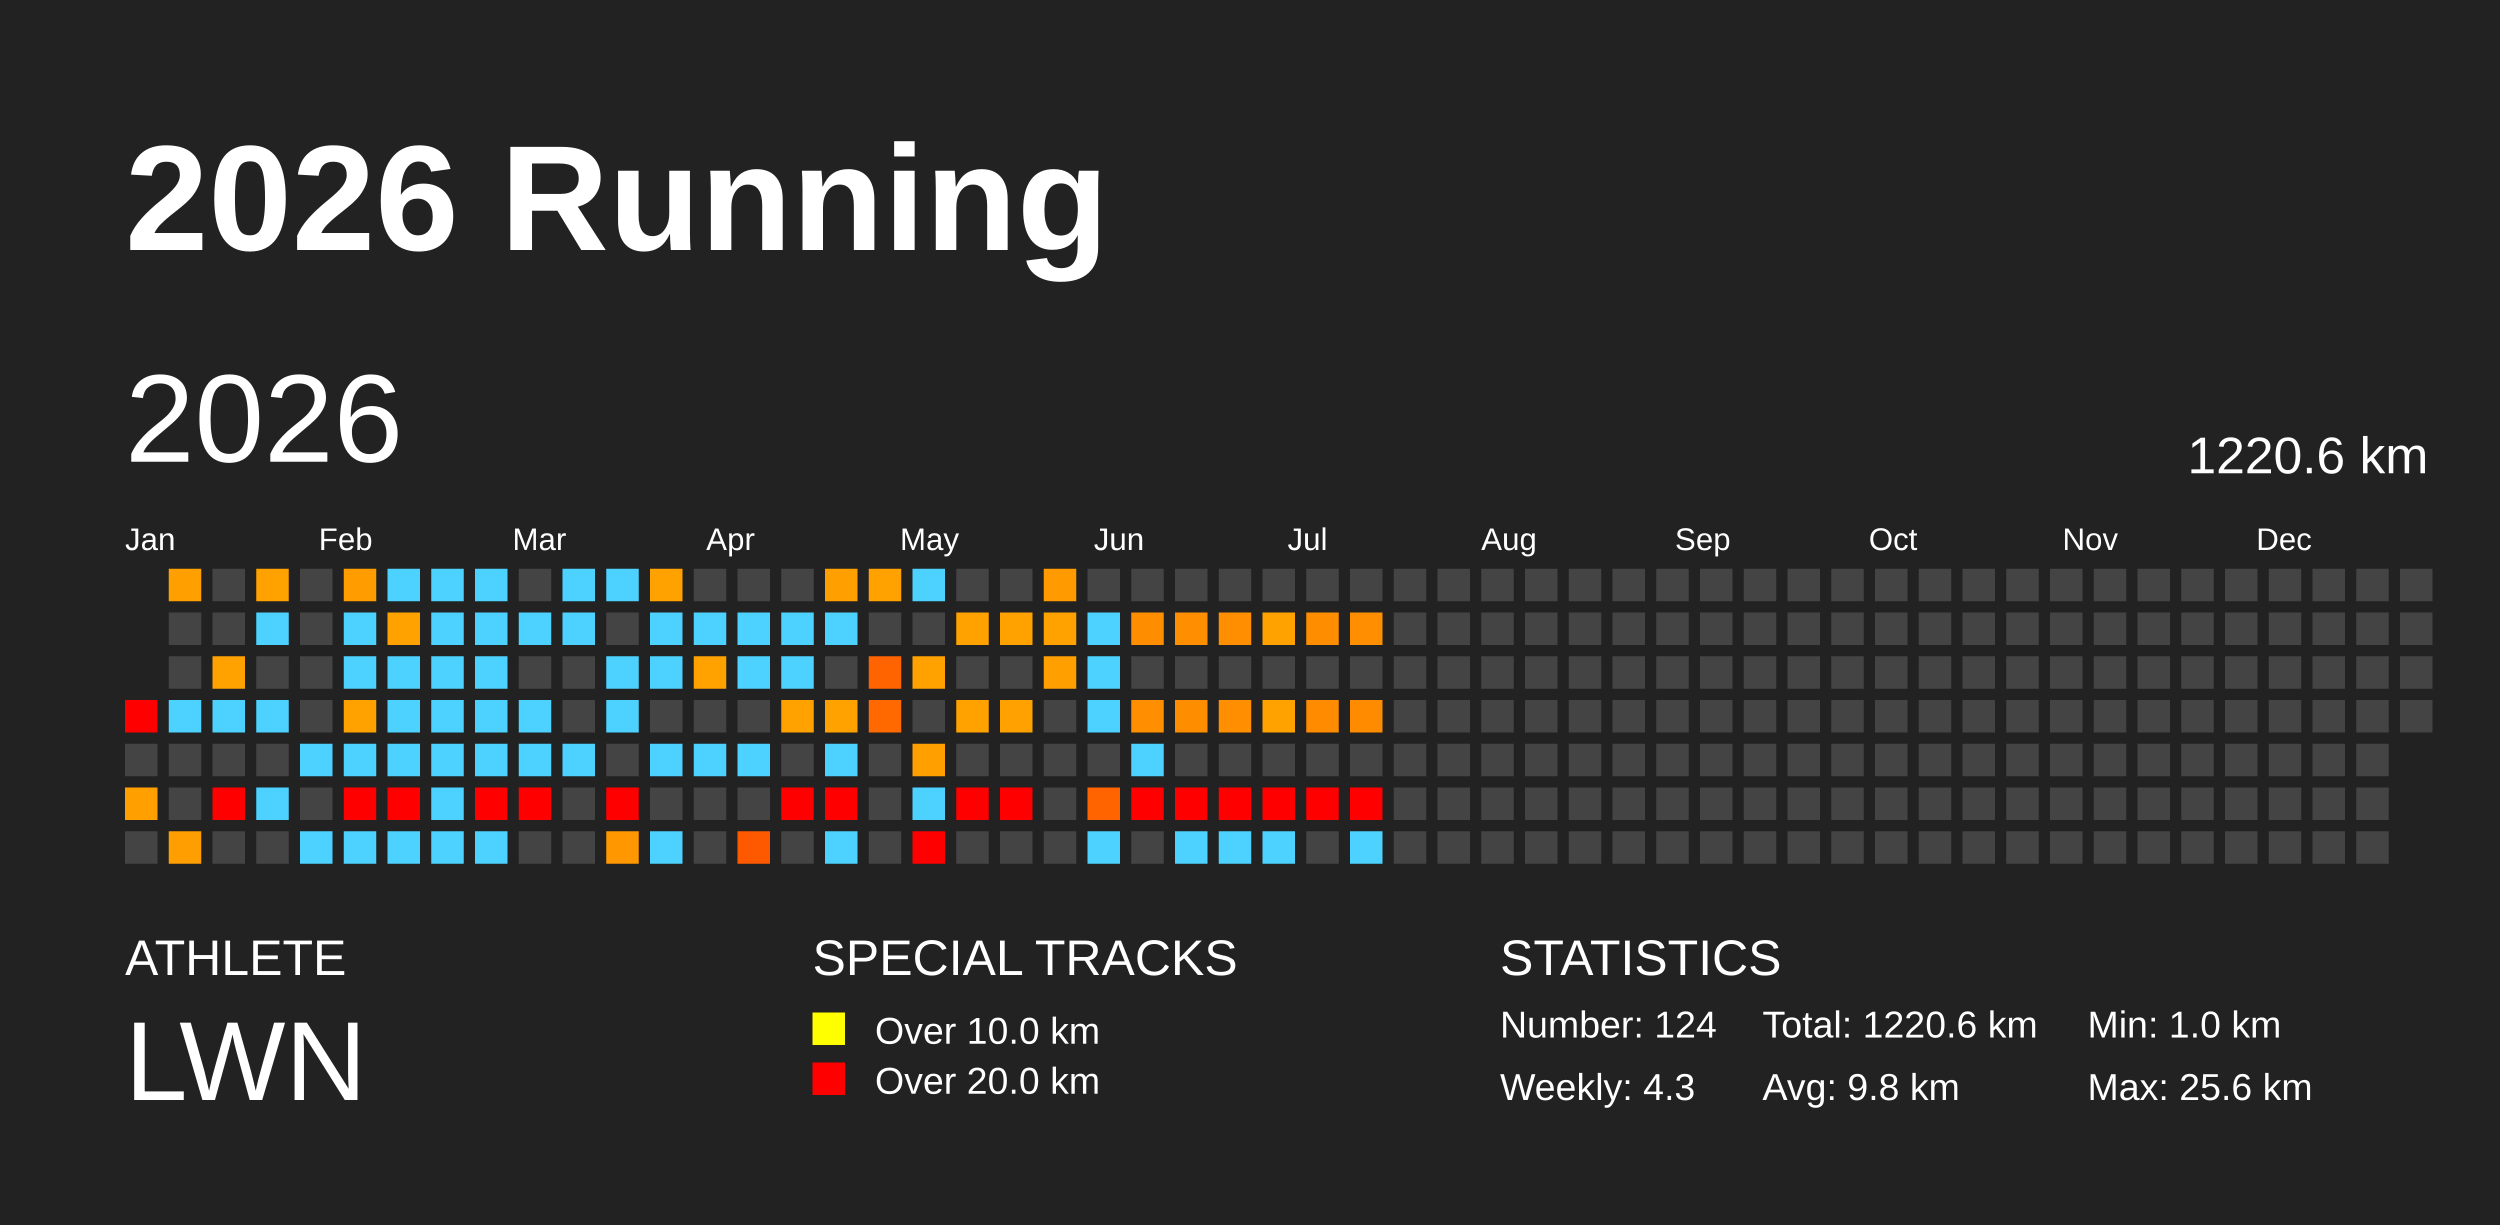
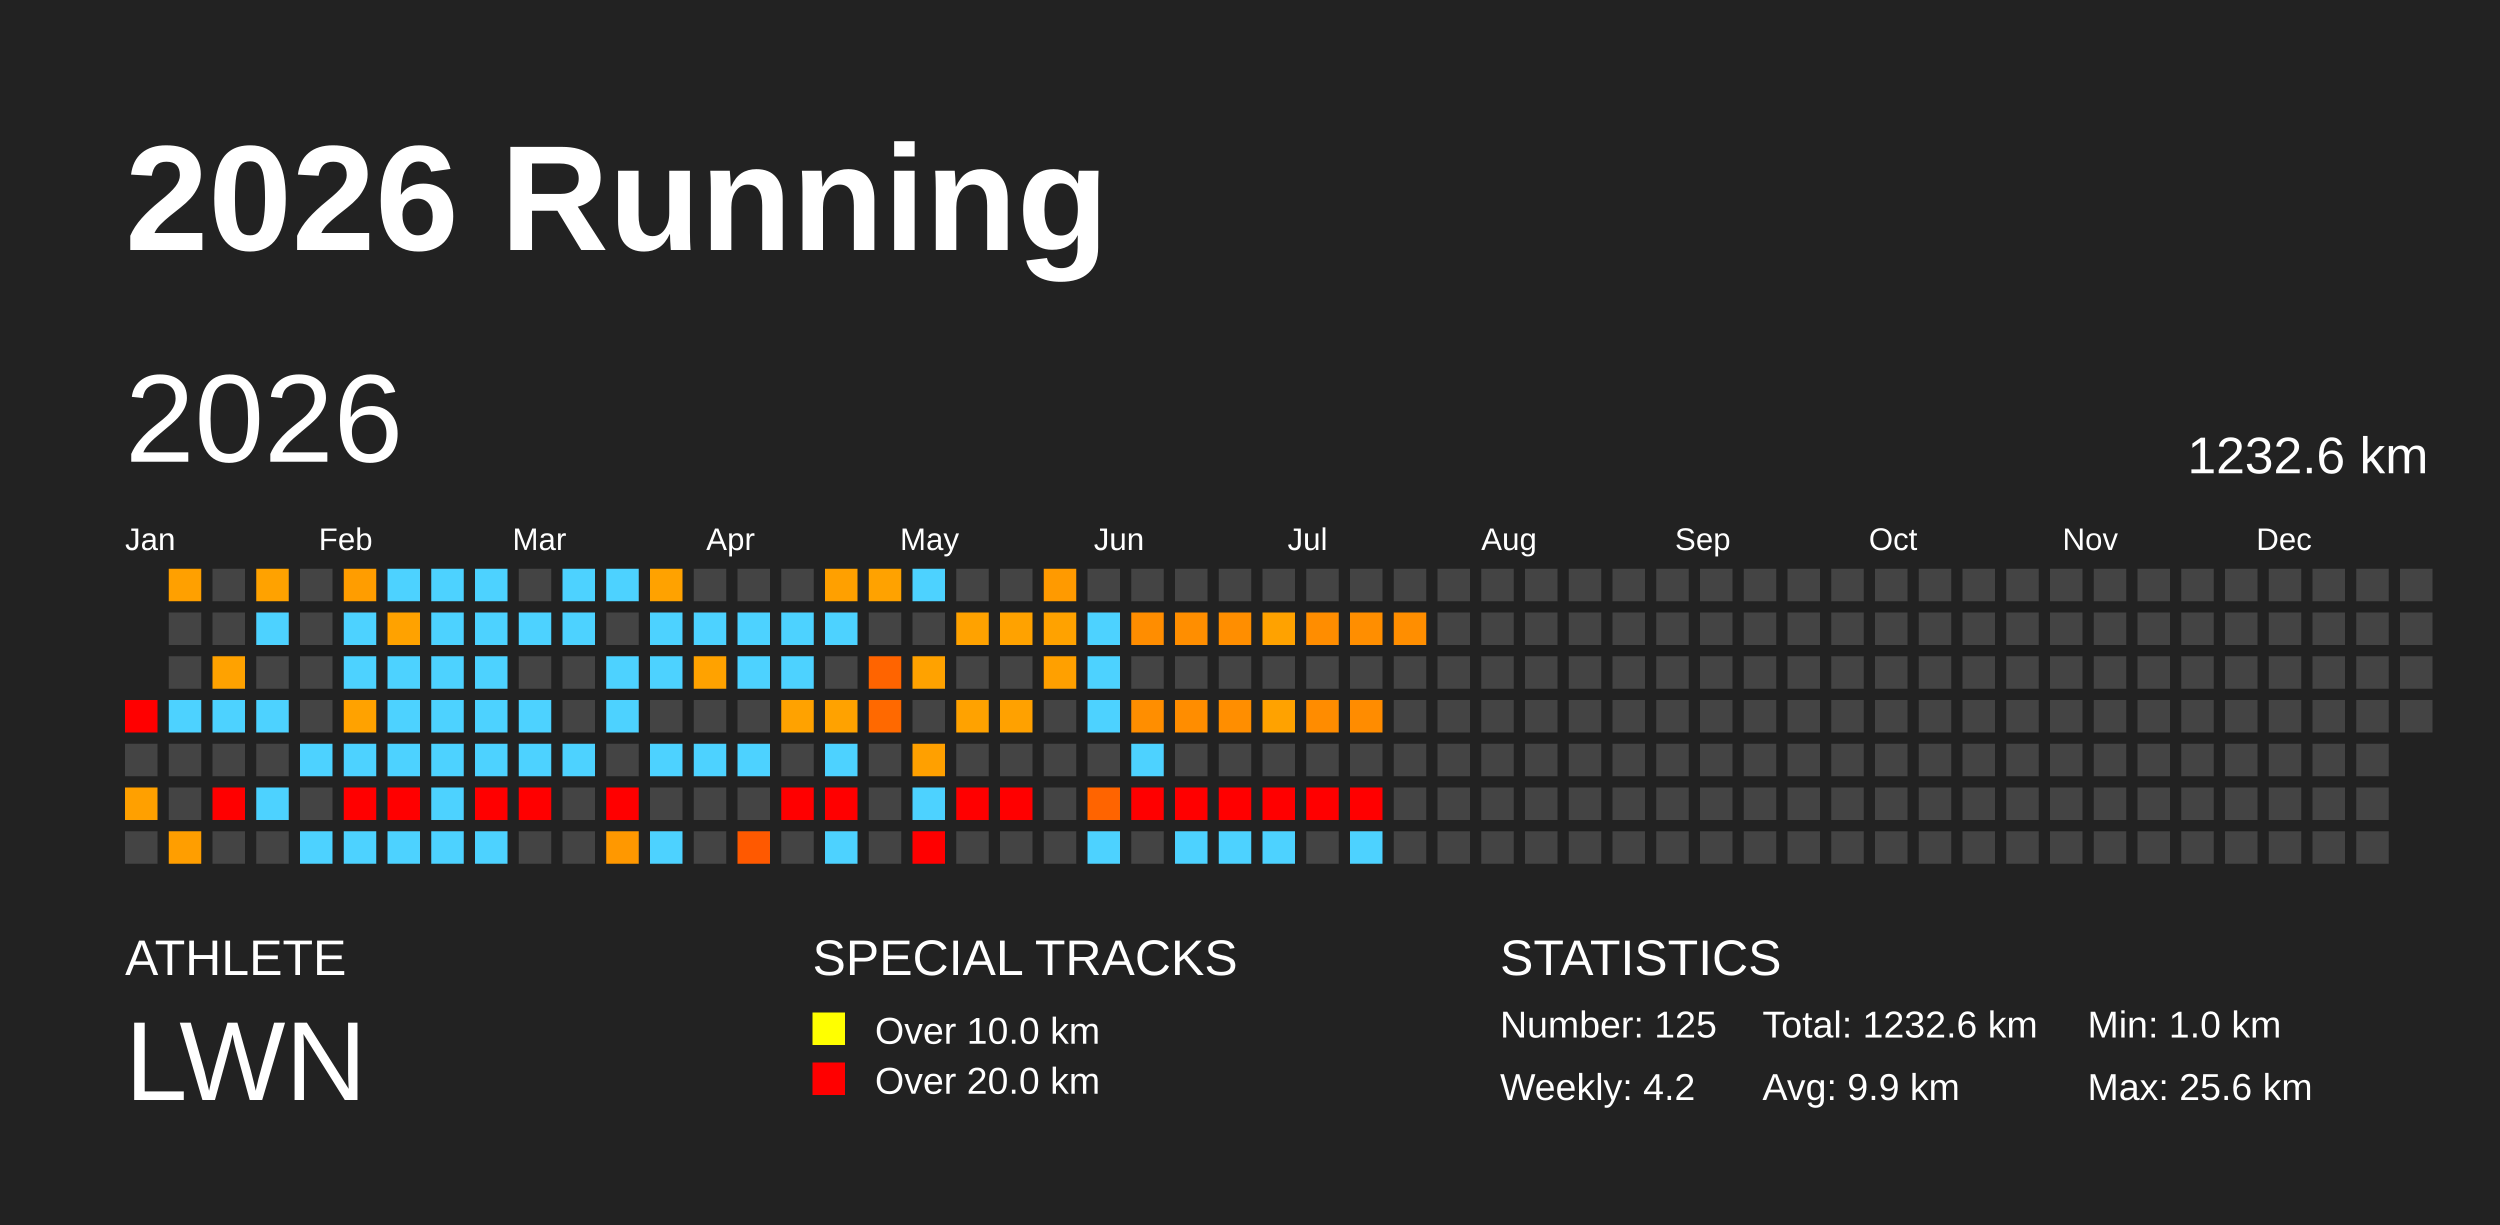
<svg xmlns="http://www.w3.org/2000/svg" baseProfile="full" height="98mm" version="1.1" viewBox="0,0,200,98" width="200mm">
  <defs />
  <rect fill="#222222" height="98" width="200" x="0" y="0" />
  <text fill="#FFFFFF" style="font-size:12px; font-family:Arial; font-weight:bold;" x="10" y="20">2026 Running</text>
  <text fill="#FFFFFF" style="font-size:4px; font-family:Arial" x="10" y="78">ATHLETE</text>
  <text fill="#FFFFFF" style="font-size:9px; font-family:Arial" x="10" y="88">LWN</text>
  <text fill="#FFFFFF" style="font-size:4px; font-family:Arial" x="65" y="78">SPECIAL TRACKS</text>
  <rect fill="yellow" height="2.6" width="2.6" x="65" y="81" />
  <text fill="#FFFFFF" style="font-size:3px; font-family:Arial" x="70" y="83.5">Over 10.0 km</text>
  <rect fill="red" height="2.6" width="2.6" x="65" y="85" />
  <text fill="#FFFFFF" style="font-size:3px; font-family:Arial" x="70" y="87.5">Over 20.0 km</text>
  <text fill="#FFFFFF" style="font-size:4px; font-family:Arial" x="120" y="78">STATISTICS</text>
-   <text fill="#FFFFFF" style="font-size:3px; font-family:Arial" x="120" y="83">Number: 124</text>
-   <text fill="#FFFFFF" style="font-size:3px; font-family:Arial" x="120" y="88">Weekly: 4.3</text>
-   <text fill="#FFFFFF" style="font-size:3px; font-family:Arial" x="141" y="83">Total: 1220.6 km</text>
-   <text fill="#FFFFFF" style="font-size:3px; font-family:Arial" x="141" y="88">Avg: 9.8 km</text>
+   <text fill="#FFFFFF" style="font-size:3px; font-family:Arial" x="120" y="83">Number: 125</text>
+   <text fill="#FFFFFF" style="font-size:3px; font-family:Arial" x="120" y="88">Weekly: 4.2</text>
+   <text fill="#FFFFFF" style="font-size:3px; font-family:Arial" x="141" y="83">Total: 1232.6 km</text>
+   <text fill="#FFFFFF" style="font-size:3px; font-family:Arial" x="141" y="88">Avg: 9.9 km</text>
  <text fill="#FFFFFF" style="font-size:3px; font-family:Arial" x="167" y="83">Min: 1.0 km</text>
  <text fill="#FFFFFF" style="font-size:3px; font-family:Arial" x="167" y="88">Max: 25.6 km</text>
  <text dominant-baseline="hanging" fill="#FFFFFF" style="font-size:10.0px; font-family:Arial;" x="10" y="30">2026</text>
-   <text dominant-baseline="hanging" fill="#FFFFFF" style="font-size:4.125px; font-family:Arial;" x="175" y="35">1220.6 km</text>
+   <text dominant-baseline="hanging" fill="#FFFFFF" style="font-size:4.125px; font-family:Arial;" x="175" y="35">1232.6 km</text>
  <text fill="#FFFFFF" style="font-size:2.5px; font-family:Arial" x="10.0" y="44">Jan</text>
  <text fill="#FFFFFF" style="font-size:2.5px; font-family:Arial" x="25.5" y="44">Feb</text>
  <text fill="#FFFFFF" style="font-size:2.5px; font-family:Arial" x="41.0" y="44">Mar</text>
  <text fill="#FFFFFF" style="font-size:2.5px; font-family:Arial" x="56.5" y="44">Apr</text>
  <text fill="#FFFFFF" style="font-size:2.5px; font-family:Arial" x="72.0" y="44">May</text>
  <text fill="#FFFFFF" style="font-size:2.5px; font-family:Arial" x="87.5" y="44">Jun</text>
  <text fill="#FFFFFF" style="font-size:2.5px; font-family:Arial" x="103.0" y="44">Jul</text>
  <text fill="#FFFFFF" style="font-size:2.5px; font-family:Arial" x="118.5" y="44">Aug</text>
  <text fill="#FFFFFF" style="font-size:2.5px; font-family:Arial" x="134.0" y="44">Sep</text>
  <text fill="#FFFFFF" style="font-size:2.5px; font-family:Arial" x="149.5" y="44">Oct</text>
  <text fill="#FFFFFF" style="font-size:2.5px; font-family:Arial" x="165.0" y="44">Nov</text>
  <text fill="#FFFFFF" style="font-size:2.5px; font-family:Arial" x="180.5" y="44">Dec</text>
  <rect fill="red" height="2.6" width="2.6" x="10.0" y="56.0" />
  <rect fill="#444444" height="2.6" width="2.6" x="10.0" y="59.5" />
  <rect fill="#ffa000" height="2.6" width="2.6" x="10.0" y="63.0" />
  <rect fill="#444444" height="2.6" width="2.6" x="10.0" y="66.5" />
  <rect fill="#ffa000" height="2.6" width="2.6" x="13.5" y="45.5" />
  <rect fill="#444444" height="2.6" width="2.6" x="13.5" y="49.0" />
  <rect fill="#444444" height="2.6" width="2.6" x="13.5" y="52.5" />
  <rect fill="#4dd2ff" height="2.6" width="2.6" x="13.5" y="56.0" />
  <rect fill="#444444" height="2.6" width="2.6" x="13.5" y="59.5" />
  <rect fill="#444444" height="2.6" width="2.6" x="13.5" y="63.0" />
  <rect fill="#ff9e00" height="2.6" width="2.6" x="13.5" y="66.5" />
  <rect fill="#444444" height="2.6" width="2.6" x="17.0" y="45.5" />
  <rect fill="#444444" height="2.6" width="2.6" x="17.0" y="49.0" />
  <rect fill="#ffa200" height="2.6" width="2.6" x="17.0" y="52.5" />
  <rect fill="#4dd2ff" height="2.6" width="2.6" x="17.0" y="56.0" />
  <rect fill="#444444" height="2.6" width="2.6" x="17.0" y="59.5" />
  <rect fill="red" height="2.6" width="2.6" x="17.0" y="63.0" />
  <rect fill="#444444" height="2.6" width="2.6" x="17.0" y="66.5" />
  <rect fill="#ffa200" height="2.6" width="2.6" x="20.5" y="45.5" />
  <rect fill="#4dd2ff" height="2.6" width="2.6" x="20.5" y="49.0" />
  <rect fill="#444444" height="2.6" width="2.6" x="20.5" y="52.5" />
  <rect fill="#4dd2ff" height="2.6" width="2.6" x="20.5" y="56.0" />
  <rect fill="#444444" height="2.6" width="2.6" x="20.5" y="59.5" />
  <rect fill="#4dd2ff" height="2.6" width="2.6" x="20.5" y="63.0" />
  <rect fill="#444444" height="2.6" width="2.6" x="20.5" y="66.5" />
  <rect fill="#444444" height="2.6" width="2.6" x="24.0" y="45.5" />
  <rect fill="#444444" height="2.6" width="2.6" x="24.0" y="49.0" />
  <rect fill="#444444" height="2.6" width="2.6" x="24.0" y="52.5" />
  <rect fill="#444444" height="2.6" width="2.6" x="24.0" y="56.0" />
  <rect fill="#4dd2ff" height="2.6" width="2.6" x="24.0" y="59.5" />
  <rect fill="#444444" height="2.6" width="2.6" x="24.0" y="63.0" />
  <rect fill="#4dd2ff" height="2.6" width="2.6" x="24.0" y="66.5" />
  <rect fill="#ff9d00" height="2.6" width="2.6" x="27.5" y="45.5" />
  <rect fill="#4dd2ff" height="2.6" width="2.6" x="27.5" y="49.0" />
  <rect fill="#4dd2ff" height="2.6" width="2.6" x="27.5" y="52.5" />
  <rect fill="#ffa200" height="2.6" width="2.6" x="27.5" y="56.0" />
  <rect fill="#4dd2ff" height="2.6" width="2.6" x="27.5" y="59.5" />
  <rect fill="red" height="2.6" width="2.6" x="27.5" y="63.0" />
  <rect fill="#4dd2ff" height="2.6" width="2.6" x="27.5" y="66.5" />
  <rect fill="#4dd2ff" height="2.6" width="2.6" x="31.0" y="45.5" />
  <rect fill="#ffa200" height="2.6" width="2.6" x="31.0" y="49.0" />
  <rect fill="#4dd2ff" height="2.6" width="2.6" x="31.0" y="52.5" />
  <rect fill="#4dd2ff" height="2.6" width="2.6" x="31.0" y="56.0" />
  <rect fill="#4dd2ff" height="2.6" width="2.6" x="31.0" y="59.5" />
  <rect fill="red" height="2.6" width="2.6" x="31.0" y="63.0" />
  <rect fill="#4dd2ff" height="2.6" width="2.6" x="31.0" y="66.5" />
  <rect fill="#4dd2ff" height="2.6" width="2.6" x="34.5" y="45.5" />
  <rect fill="#4dd2ff" height="2.6" width="2.6" x="34.5" y="49.0" />
  <rect fill="#4dd2ff" height="2.6" width="2.6" x="34.5" y="52.5" />
  <rect fill="#4dd2ff" height="2.6" width="2.6" x="34.5" y="56.0" />
  <rect fill="#4dd2ff" height="2.6" width="2.6" x="34.5" y="59.5" />
  <rect fill="#4dd2ff" height="2.6" width="2.6" x="34.5" y="63.0" />
  <rect fill="#4dd2ff" height="2.6" width="2.6" x="34.5" y="66.5" />
  <rect fill="#4dd2ff" height="2.6" width="2.6" x="38.0" y="45.5" />
  <rect fill="#4dd2ff" height="2.6" width="2.6" x="38.0" y="49.0" />
  <rect fill="#4dd2ff" height="2.6" width="2.6" x="38.0" y="52.5" />
  <rect fill="#4dd2ff" height="2.6" width="2.6" x="38.0" y="56.0" />
  <rect fill="#4dd2ff" height="2.6" width="2.6" x="38.0" y="59.5" />
  <rect fill="red" height="2.6" width="2.6" x="38.0" y="63.0" />
  <rect fill="#4dd2ff" height="2.6" width="2.6" x="38.0" y="66.5" />
  <rect fill="#444444" height="2.6" width="2.6" x="41.5" y="45.5" />
  <rect fill="#4dd2ff" height="2.6" width="2.6" x="41.5" y="49.0" />
  <rect fill="#444444" height="2.6" width="2.6" x="41.5" y="52.5" />
  <rect fill="#4dd2ff" height="2.6" width="2.6" x="41.5" y="56.0" />
  <rect fill="#4dd2ff" height="2.6" width="2.6" x="41.5" y="59.5" />
  <rect fill="red" height="2.6" width="2.6" x="41.5" y="63.0" />
  <rect fill="#444444" height="2.6" width="2.6" x="41.5" y="66.5" />
  <rect fill="#4dd2ff" height="2.6" width="2.6" x="45.0" y="45.5" />
  <rect fill="#4dd2ff" height="2.6" width="2.6" x="45.0" y="49.0" />
  <rect fill="#444444" height="2.6" width="2.6" x="45.0" y="52.5" />
  <rect fill="#444444" height="2.6" width="2.6" x="45.0" y="56.0" />
  <rect fill="#4dd2ff" height="2.6" width="2.6" x="45.0" y="59.5" />
  <rect fill="#444444" height="2.6" width="2.6" x="45.0" y="63.0" />
  <rect fill="#444444" height="2.6" width="2.6" x="45.0" y="66.5" />
  <rect fill="#4dd2ff" height="2.6" width="2.6" x="48.5" y="45.5" />
  <rect fill="#444444" height="2.6" width="2.6" x="48.5" y="49.0" />
  <rect fill="#4dd2ff" height="2.6" width="2.6" x="48.5" y="52.5" />
  <rect fill="#4dd2ff" height="2.6" width="2.6" x="48.5" y="56.0" />
  <rect fill="#444444" height="2.6" width="2.6" x="48.5" y="59.5" />
  <rect fill="red" height="2.6" width="2.6" x="48.5" y="63.0" />
  <rect fill="#ff9800" height="2.6" width="2.6" x="48.5" y="66.5" />
  <rect fill="#ffa200" height="2.6" width="2.6" x="52.0" y="45.5" />
  <rect fill="#4dd2ff" height="2.6" width="2.6" x="52.0" y="49.0" />
  <rect fill="#4dd2ff" height="2.6" width="2.6" x="52.0" y="52.5" />
  <rect fill="#444444" height="2.6" width="2.6" x="52.0" y="56.0" />
  <rect fill="#4dd2ff" height="2.6" width="2.6" x="52.0" y="59.5" />
  <rect fill="#444444" height="2.6" width="2.6" x="52.0" y="63.0" />
  <rect fill="#4dd2ff" height="2.6" width="2.6" x="52.0" y="66.5" />
  <rect fill="#444444" height="2.6" width="2.6" x="55.5" y="45.5" />
  <rect fill="#4dd2ff" height="2.6" width="2.6" x="55.5" y="49.0" />
  <rect fill="#ffa200" height="2.6" width="2.6" x="55.5" y="52.5" />
  <rect fill="#444444" height="2.6" width="2.6" x="55.5" y="56.0" />
  <rect fill="#4dd2ff" height="2.6" width="2.6" x="55.5" y="59.5" />
  <rect fill="#444444" height="2.6" width="2.6" x="55.5" y="63.0" />
  <rect fill="#444444" height="2.6" width="2.6" x="55.5" y="66.5" />
  <rect fill="#444444" height="2.6" width="2.6" x="59.0" y="45.5" />
  <rect fill="#4dd2ff" height="2.6" width="2.6" x="59.0" y="49.0" />
  <rect fill="#4dd2ff" height="2.6" width="2.6" x="59.0" y="52.5" />
  <rect fill="#444444" height="2.6" width="2.6" x="59.0" y="56.0" />
  <rect fill="#4dd2ff" height="2.6" width="2.6" x="59.0" y="59.5" />
  <rect fill="#444444" height="2.6" width="2.6" x="59.0" y="63.0" />
  <rect fill="#ff5900" height="2.6" width="2.6" x="59.0" y="66.5" />
  <rect fill="#444444" height="2.6" width="2.6" x="62.5" y="45.5" />
  <rect fill="#4dd2ff" height="2.6" width="2.6" x="62.5" y="49.0" />
  <rect fill="#4dd2ff" height="2.6" width="2.6" x="62.5" y="52.5" />
  <rect fill="#ffa200" height="2.6" width="2.6" x="62.5" y="56.0" />
  <rect fill="#444444" height="2.6" width="2.6" x="62.5" y="59.5" />
  <rect fill="red" height="2.6" width="2.6" x="62.5" y="63.0" />
  <rect fill="#444444" height="2.6" width="2.6" x="62.5" y="66.5" />
  <rect fill="#ffa000" height="2.6" width="2.6" x="66.0" y="45.5" />
  <rect fill="#4dd2ff" height="2.6" width="2.6" x="66.0" y="49.0" />
  <rect fill="#444444" height="2.6" width="2.6" x="66.0" y="52.5" />
  <rect fill="#ffa200" height="2.6" width="2.6" x="66.0" y="56.0" />
  <rect fill="#4dd2ff" height="2.6" width="2.6" x="66.0" y="59.5" />
  <rect fill="red" height="2.6" width="2.6" x="66.0" y="63.0" />
  <rect fill="#4dd2ff" height="2.6" width="2.6" x="66.0" y="66.5" />
  <rect fill="#ffa200" height="2.6" width="2.6" x="69.5" y="45.5" />
  <rect fill="#444444" height="2.6" width="2.6" x="69.5" y="49.0" />
  <rect fill="#ff6400" height="2.6" width="2.6" x="69.5" y="52.5" />
  <rect fill="#ff6900" height="2.6" width="2.6" x="69.5" y="56.0" />
  <rect fill="#444444" height="2.6" width="2.6" x="69.5" y="59.5" />
  <rect fill="#444444" height="2.6" width="2.6" x="69.5" y="63.0" />
  <rect fill="#444444" height="2.6" width="2.6" x="69.5" y="66.5" />
  <rect fill="#4dd2ff" height="2.6" width="2.6" x="73.0" y="45.5" />
  <rect fill="#444444" height="2.6" width="2.6" x="73.0" y="49.0" />
  <rect fill="#ffa200" height="2.6" width="2.6" x="73.0" y="52.5" />
  <rect fill="#444444" height="2.6" width="2.6" x="73.0" y="56.0" />
  <rect fill="#ffa000" height="2.6" width="2.6" x="73.0" y="59.5" />
  <rect fill="#4dd2ff" height="2.6" width="2.6" x="73.0" y="63.0" />
  <rect fill="red" height="2.6" width="2.6" x="73.0" y="66.5" />
  <rect fill="#444444" height="2.6" width="2.6" x="76.5" y="45.5" />
  <rect fill="#ffa200" height="2.6" width="2.6" x="76.5" y="49.0" />
  <rect fill="#444444" height="2.6" width="2.6" x="76.5" y="52.5" />
  <rect fill="#ffa200" height="2.6" width="2.6" x="76.5" y="56.0" />
  <rect fill="#444444" height="2.6" width="2.6" x="76.5" y="59.5" />
  <rect fill="red" height="2.6" width="2.6" x="76.5" y="63.0" />
  <rect fill="#444444" height="2.6" width="2.6" x="76.5" y="66.5" />
  <rect fill="#444444" height="2.6" width="2.6" x="80.0" y="45.5" />
  <rect fill="#ffa200" height="2.6" width="2.6" x="80.0" y="49.0" />
  <rect fill="#444444" height="2.6" width="2.6" x="80.0" y="52.5" />
  <rect fill="#ffa100" height="2.6" width="2.6" x="80.0" y="56.0" />
  <rect fill="#444444" height="2.6" width="2.6" x="80.0" y="59.5" />
  <rect fill="red" height="2.6" width="2.6" x="80.0" y="63.0" />
  <rect fill="#444444" height="2.6" width="2.6" x="80.0" y="66.5" />
  <rect fill="#ff9a00" height="2.6" width="2.6" x="83.5" y="45.5" />
  <rect fill="#ffa200" height="2.6" width="2.6" x="83.5" y="49.0" />
  <rect fill="#ffa000" height="2.6" width="2.6" x="83.5" y="52.5" />
  <rect fill="#444444" height="2.6" width="2.6" x="83.5" y="56.0" />
  <rect fill="#444444" height="2.6" width="2.6" x="83.5" y="59.5" />
  <rect fill="#444444" height="2.6" width="2.6" x="83.5" y="63.0" />
  <rect fill="#444444" height="2.6" width="2.6" x="83.5" y="66.5" />
  <rect fill="#444444" height="2.6" width="2.6" x="87.0" y="45.5" />
  <rect fill="#4dd2ff" height="2.6" width="2.6" x="87.0" y="49.0" />
  <rect fill="#4dd2ff" height="2.6" width="2.6" x="87.0" y="52.5" />
  <rect fill="#4dd2ff" height="2.6" width="2.6" x="87.0" y="56.0" />
  <rect fill="#444444" height="2.6" width="2.6" x="87.0" y="59.5" />
  <rect fill="#ff6400" height="2.6" width="2.6" x="87.0" y="63.0" />
  <rect fill="#4dd2ff" height="2.6" width="2.6" x="87.0" y="66.5" />
  <rect fill="#444444" height="2.6" width="2.6" x="90.5" y="45.5" />
  <rect fill="#ff8d00" height="2.6" width="2.6" x="90.5" y="49.0" />
  <rect fill="#444444" height="2.6" width="2.6" x="90.5" y="52.5" />
  <rect fill="#ff8e00" height="2.6" width="2.6" x="90.5" y="56.0" />
  <rect fill="#4dd2ff" height="2.6" width="2.6" x="90.5" y="59.5" />
  <rect fill="red" height="2.6" width="2.6" x="90.5" y="63.0" />
  <rect fill="#444444" height="2.6" width="2.6" x="90.5" y="66.5" />
  <rect fill="#444444" height="2.6" width="2.6" x="94.0" y="45.5" />
  <rect fill="#ff8e00" height="2.6" width="2.6" x="94.0" y="49.0" />
  <rect fill="#444444" height="2.6" width="2.6" x="94.0" y="52.5" />
  <rect fill="#ff8d00" height="2.6" width="2.6" x="94.0" y="56.0" />
  <rect fill="#444444" height="2.6" width="2.6" x="94.0" y="59.5" />
  <rect fill="red" height="2.6" width="2.6" x="94.0" y="63.0" />
  <rect fill="#4dd2ff" height="2.6" width="2.6" x="94.0" y="66.5" />
  <rect fill="#444444" height="2.6" width="2.6" x="97.5" y="45.5" />
  <rect fill="#ff8e00" height="2.6" width="2.6" x="97.5" y="49.0" />
  <rect fill="#444444" height="2.6" width="2.6" x="97.5" y="52.5" />
  <rect fill="#ff8e00" height="2.6" width="2.6" x="97.5" y="56.0" />
  <rect fill="#444444" height="2.6" width="2.6" x="97.5" y="59.5" />
  <rect fill="red" height="2.6" width="2.6" x="97.5" y="63.0" />
  <rect fill="#4dd2ff" height="2.6" width="2.6" x="97.5" y="66.5" />
  <rect fill="#444444" height="2.6" width="2.6" x="101.0" y="45.5" />
  <rect fill="#ffa200" height="2.6" width="2.6" x="101.0" y="49.0" />
  <rect fill="#444444" height="2.6" width="2.6" x="101.0" y="52.5" />
  <rect fill="#ffa200" height="2.6" width="2.6" x="101.0" y="56.0" />
  <rect fill="#444444" height="2.6" width="2.6" x="101.0" y="59.5" />
  <rect fill="red" height="2.6" width="2.6" x="101.0" y="63.0" />
  <rect fill="#4dd2ff" height="2.6" width="2.6" x="101.0" y="66.5" />
  <rect fill="#444444" height="2.6" width="2.6" x="104.5" y="45.5" />
  <rect fill="#ff8d00" height="2.6" width="2.6" x="104.5" y="49.0" />
  <rect fill="#444444" height="2.6" width="2.6" x="104.5" y="52.5" />
  <rect fill="#ff8c00" height="2.6" width="2.6" x="104.5" y="56.0" />
  <rect fill="#444444" height="2.6" width="2.6" x="104.5" y="59.5" />
  <rect fill="red" height="2.6" width="2.6" x="104.5" y="63.0" />
  <rect fill="#444444" height="2.6" width="2.6" x="104.5" y="66.5" />
  <rect fill="#444444" height="2.6" width="2.6" x="108.0" y="45.5" />
  <rect fill="#ff8e00" height="2.6" width="2.6" x="108.0" y="49.0" />
  <rect fill="#444444" height="2.6" width="2.6" x="108.0" y="52.5" />
  <rect fill="#ff8c00" height="2.6" width="2.6" x="108.0" y="56.0" />
  <rect fill="#444444" height="2.6" width="2.6" x="108.0" y="59.5" />
  <rect fill="red" height="2.6" width="2.6" x="108.0" y="63.0" />
  <rect fill="#4dd2ff" height="2.6" width="2.6" x="108.0" y="66.5" />
  <rect fill="#444444" height="2.6" width="2.6" x="111.5" y="45.5" />
-   <rect fill="#444444" height="2.6" width="2.6" x="111.5" y="49.0" />
+   <rect fill="#ff8e00" height="2.6" width="2.6" x="111.5" y="49.0" />
  <rect fill="#444444" height="2.6" width="2.6" x="111.5" y="52.5" />
  <rect fill="#444444" height="2.6" width="2.6" x="111.5" y="56.0" />
  <rect fill="#444444" height="2.6" width="2.6" x="111.5" y="59.5" />
  <rect fill="#444444" height="2.6" width="2.6" x="111.5" y="63.0" />
  <rect fill="#444444" height="2.6" width="2.6" x="111.5" y="66.5" />
  <rect fill="#444444" height="2.6" width="2.6" x="115.0" y="45.5" />
  <rect fill="#444444" height="2.6" width="2.6" x="115.0" y="49.0" />
  <rect fill="#444444" height="2.6" width="2.6" x="115.0" y="52.5" />
  <rect fill="#444444" height="2.6" width="2.6" x="115.0" y="56.0" />
  <rect fill="#444444" height="2.6" width="2.6" x="115.0" y="59.5" />
  <rect fill="#444444" height="2.6" width="2.6" x="115.0" y="63.0" />
  <rect fill="#444444" height="2.6" width="2.6" x="115.0" y="66.5" />
  <rect fill="#444444" height="2.6" width="2.6" x="118.5" y="45.5" />
  <rect fill="#444444" height="2.6" width="2.6" x="118.5" y="49.0" />
  <rect fill="#444444" height="2.6" width="2.6" x="118.5" y="52.5" />
  <rect fill="#444444" height="2.6" width="2.6" x="118.5" y="56.0" />
  <rect fill="#444444" height="2.6" width="2.6" x="118.5" y="59.5" />
  <rect fill="#444444" height="2.6" width="2.6" x="118.5" y="63.0" />
  <rect fill="#444444" height="2.6" width="2.6" x="118.5" y="66.5" />
  <rect fill="#444444" height="2.6" width="2.6" x="122.0" y="45.5" />
  <rect fill="#444444" height="2.6" width="2.6" x="122.0" y="49.0" />
  <rect fill="#444444" height="2.6" width="2.6" x="122.0" y="52.5" />
  <rect fill="#444444" height="2.6" width="2.6" x="122.0" y="56.0" />
  <rect fill="#444444" height="2.6" width="2.6" x="122.0" y="59.5" />
  <rect fill="#444444" height="2.6" width="2.6" x="122.0" y="63.0" />
  <rect fill="#444444" height="2.6" width="2.6" x="122.0" y="66.5" />
  <rect fill="#444444" height="2.6" width="2.6" x="125.5" y="45.5" />
  <rect fill="#444444" height="2.6" width="2.6" x="125.5" y="49.0" />
  <rect fill="#444444" height="2.6" width="2.6" x="125.5" y="52.5" />
  <rect fill="#444444" height="2.6" width="2.6" x="125.5" y="56.0" />
  <rect fill="#444444" height="2.6" width="2.6" x="125.5" y="59.5" />
  <rect fill="#444444" height="2.6" width="2.6" x="125.5" y="63.0" />
  <rect fill="#444444" height="2.6" width="2.6" x="125.5" y="66.5" />
  <rect fill="#444444" height="2.6" width="2.6" x="129.0" y="45.5" />
  <rect fill="#444444" height="2.6" width="2.6" x="129.0" y="49.0" />
  <rect fill="#444444" height="2.6" width="2.6" x="129.0" y="52.5" />
  <rect fill="#444444" height="2.6" width="2.6" x="129.0" y="56.0" />
  <rect fill="#444444" height="2.6" width="2.6" x="129.0" y="59.5" />
  <rect fill="#444444" height="2.6" width="2.6" x="129.0" y="63.0" />
  <rect fill="#444444" height="2.6" width="2.6" x="129.0" y="66.5" />
  <rect fill="#444444" height="2.6" width="2.6" x="132.5" y="45.5" />
  <rect fill="#444444" height="2.6" width="2.6" x="132.5" y="49.0" />
  <rect fill="#444444" height="2.6" width="2.6" x="132.5" y="52.5" />
  <rect fill="#444444" height="2.6" width="2.6" x="132.5" y="56.0" />
  <rect fill="#444444" height="2.6" width="2.6" x="132.5" y="59.5" />
  <rect fill="#444444" height="2.6" width="2.6" x="132.5" y="63.0" />
  <rect fill="#444444" height="2.6" width="2.6" x="132.5" y="66.5" />
  <rect fill="#444444" height="2.6" width="2.6" x="136.0" y="45.5" />
  <rect fill="#444444" height="2.6" width="2.6" x="136.0" y="49.0" />
  <rect fill="#444444" height="2.6" width="2.6" x="136.0" y="52.5" />
  <rect fill="#444444" height="2.6" width="2.6" x="136.0" y="56.0" />
  <rect fill="#444444" height="2.6" width="2.6" x="136.0" y="59.5" />
  <rect fill="#444444" height="2.6" width="2.6" x="136.0" y="63.0" />
  <rect fill="#444444" height="2.6" width="2.6" x="136.0" y="66.5" />
  <rect fill="#444444" height="2.6" width="2.6" x="139.5" y="45.5" />
  <rect fill="#444444" height="2.6" width="2.6" x="139.5" y="49.0" />
  <rect fill="#444444" height="2.6" width="2.6" x="139.5" y="52.5" />
  <rect fill="#444444" height="2.6" width="2.6" x="139.5" y="56.0" />
  <rect fill="#444444" height="2.6" width="2.6" x="139.5" y="59.5" />
  <rect fill="#444444" height="2.6" width="2.6" x="139.5" y="63.0" />
  <rect fill="#444444" height="2.6" width="2.6" x="139.5" y="66.5" />
  <rect fill="#444444" height="2.6" width="2.6" x="143.0" y="45.5" />
  <rect fill="#444444" height="2.6" width="2.6" x="143.0" y="49.0" />
  <rect fill="#444444" height="2.6" width="2.6" x="143.0" y="52.5" />
  <rect fill="#444444" height="2.6" width="2.6" x="143.0" y="56.0" />
  <rect fill="#444444" height="2.6" width="2.6" x="143.0" y="59.5" />
  <rect fill="#444444" height="2.6" width="2.6" x="143.0" y="63.0" />
  <rect fill="#444444" height="2.6" width="2.6" x="143.0" y="66.5" />
  <rect fill="#444444" height="2.6" width="2.6" x="146.5" y="45.5" />
  <rect fill="#444444" height="2.6" width="2.6" x="146.5" y="49.0" />
  <rect fill="#444444" height="2.6" width="2.6" x="146.5" y="52.5" />
  <rect fill="#444444" height="2.6" width="2.6" x="146.5" y="56.0" />
  <rect fill="#444444" height="2.6" width="2.6" x="146.5" y="59.5" />
  <rect fill="#444444" height="2.6" width="2.6" x="146.5" y="63.0" />
  <rect fill="#444444" height="2.6" width="2.6" x="146.5" y="66.5" />
  <rect fill="#444444" height="2.6" width="2.6" x="150.0" y="45.5" />
  <rect fill="#444444" height="2.6" width="2.6" x="150.0" y="49.0" />
  <rect fill="#444444" height="2.6" width="2.6" x="150.0" y="52.5" />
  <rect fill="#444444" height="2.6" width="2.6" x="150.0" y="56.0" />
  <rect fill="#444444" height="2.6" width="2.6" x="150.0" y="59.5" />
  <rect fill="#444444" height="2.6" width="2.6" x="150.0" y="63.0" />
  <rect fill="#444444" height="2.6" width="2.6" x="150.0" y="66.5" />
  <rect fill="#444444" height="2.6" width="2.6" x="153.5" y="45.5" />
  <rect fill="#444444" height="2.6" width="2.6" x="153.5" y="49.0" />
  <rect fill="#444444" height="2.6" width="2.6" x="153.5" y="52.5" />
  <rect fill="#444444" height="2.6" width="2.6" x="153.5" y="56.0" />
  <rect fill="#444444" height="2.6" width="2.6" x="153.5" y="59.5" />
  <rect fill="#444444" height="2.6" width="2.6" x="153.5" y="63.0" />
  <rect fill="#444444" height="2.6" width="2.6" x="153.5" y="66.5" />
  <rect fill="#444444" height="2.6" width="2.6" x="157.0" y="45.5" />
  <rect fill="#444444" height="2.6" width="2.6" x="157.0" y="49.0" />
  <rect fill="#444444" height="2.6" width="2.6" x="157.0" y="52.5" />
  <rect fill="#444444" height="2.6" width="2.6" x="157.0" y="56.0" />
  <rect fill="#444444" height="2.6" width="2.6" x="157.0" y="59.5" />
  <rect fill="#444444" height="2.6" width="2.6" x="157.0" y="63.0" />
  <rect fill="#444444" height="2.6" width="2.6" x="157.0" y="66.5" />
  <rect fill="#444444" height="2.6" width="2.6" x="160.5" y="45.5" />
  <rect fill="#444444" height="2.6" width="2.6" x="160.5" y="49.0" />
  <rect fill="#444444" height="2.6" width="2.6" x="160.5" y="52.5" />
  <rect fill="#444444" height="2.6" width="2.6" x="160.5" y="56.0" />
  <rect fill="#444444" height="2.6" width="2.6" x="160.5" y="59.5" />
  <rect fill="#444444" height="2.6" width="2.6" x="160.5" y="63.0" />
  <rect fill="#444444" height="2.6" width="2.6" x="160.5" y="66.5" />
  <rect fill="#444444" height="2.6" width="2.6" x="164.0" y="45.5" />
  <rect fill="#444444" height="2.6" width="2.6" x="164.0" y="49.0" />
  <rect fill="#444444" height="2.6" width="2.6" x="164.0" y="52.5" />
  <rect fill="#444444" height="2.6" width="2.6" x="164.0" y="56.0" />
  <rect fill="#444444" height="2.6" width="2.6" x="164.0" y="59.5" />
  <rect fill="#444444" height="2.6" width="2.6" x="164.0" y="63.0" />
  <rect fill="#444444" height="2.6" width="2.6" x="164.0" y="66.5" />
  <rect fill="#444444" height="2.6" width="2.6" x="167.5" y="45.5" />
  <rect fill="#444444" height="2.6" width="2.6" x="167.5" y="49.0" />
  <rect fill="#444444" height="2.6" width="2.6" x="167.5" y="52.5" />
  <rect fill="#444444" height="2.6" width="2.6" x="167.5" y="56.0" />
  <rect fill="#444444" height="2.6" width="2.6" x="167.5" y="59.5" />
  <rect fill="#444444" height="2.6" width="2.6" x="167.5" y="63.0" />
  <rect fill="#444444" height="2.6" width="2.6" x="167.5" y="66.5" />
  <rect fill="#444444" height="2.6" width="2.6" x="171.0" y="45.5" />
  <rect fill="#444444" height="2.6" width="2.6" x="171.0" y="49.0" />
  <rect fill="#444444" height="2.6" width="2.6" x="171.0" y="52.5" />
  <rect fill="#444444" height="2.6" width="2.6" x="171.0" y="56.0" />
  <rect fill="#444444" height="2.6" width="2.6" x="171.0" y="59.5" />
  <rect fill="#444444" height="2.6" width="2.6" x="171.0" y="63.0" />
  <rect fill="#444444" height="2.6" width="2.6" x="171.0" y="66.5" />
  <rect fill="#444444" height="2.6" width="2.6" x="174.5" y="45.5" />
  <rect fill="#444444" height="2.6" width="2.6" x="174.5" y="49.0" />
  <rect fill="#444444" height="2.6" width="2.6" x="174.5" y="52.5" />
  <rect fill="#444444" height="2.6" width="2.6" x="174.5" y="56.0" />
  <rect fill="#444444" height="2.6" width="2.6" x="174.5" y="59.5" />
  <rect fill="#444444" height="2.6" width="2.6" x="174.5" y="63.0" />
  <rect fill="#444444" height="2.6" width="2.6" x="174.5" y="66.5" />
  <rect fill="#444444" height="2.6" width="2.6" x="178.0" y="45.5" />
  <rect fill="#444444" height="2.6" width="2.6" x="178.0" y="49.0" />
  <rect fill="#444444" height="2.6" width="2.6" x="178.0" y="52.5" />
  <rect fill="#444444" height="2.6" width="2.6" x="178.0" y="56.0" />
  <rect fill="#444444" height="2.6" width="2.6" x="178.0" y="59.5" />
  <rect fill="#444444" height="2.6" width="2.6" x="178.0" y="63.0" />
  <rect fill="#444444" height="2.6" width="2.6" x="178.0" y="66.5" />
  <rect fill="#444444" height="2.6" width="2.6" x="181.5" y="45.5" />
  <rect fill="#444444" height="2.6" width="2.6" x="181.5" y="49.0" />
  <rect fill="#444444" height="2.6" width="2.6" x="181.5" y="52.5" />
  <rect fill="#444444" height="2.6" width="2.6" x="181.5" y="56.0" />
  <rect fill="#444444" height="2.6" width="2.6" x="181.5" y="59.5" />
  <rect fill="#444444" height="2.6" width="2.6" x="181.5" y="63.0" />
  <rect fill="#444444" height="2.6" width="2.6" x="181.5" y="66.5" />
  <rect fill="#444444" height="2.6" width="2.6" x="185.0" y="45.5" />
  <rect fill="#444444" height="2.6" width="2.6" x="185.0" y="49.0" />
  <rect fill="#444444" height="2.6" width="2.6" x="185.0" y="52.5" />
  <rect fill="#444444" height="2.6" width="2.6" x="185.0" y="56.0" />
  <rect fill="#444444" height="2.6" width="2.6" x="185.0" y="59.5" />
  <rect fill="#444444" height="2.6" width="2.6" x="185.0" y="63.0" />
  <rect fill="#444444" height="2.6" width="2.6" x="185.0" y="66.5" />
  <rect fill="#444444" height="2.6" width="2.6" x="188.5" y="45.5" />
  <rect fill="#444444" height="2.6" width="2.6" x="188.5" y="49.0" />
  <rect fill="#444444" height="2.6" width="2.6" x="188.5" y="52.5" />
  <rect fill="#444444" height="2.6" width="2.6" x="188.5" y="56.0" />
  <rect fill="#444444" height="2.6" width="2.6" x="188.5" y="59.5" />
  <rect fill="#444444" height="2.6" width="2.6" x="188.5" y="63.0" />
  <rect fill="#444444" height="2.6" width="2.6" x="188.5" y="66.5" />
  <rect fill="#444444" height="2.6" width="2.6" x="192.0" y="45.5" />
  <rect fill="#444444" height="2.6" width="2.6" x="192.0" y="49.0" />
  <rect fill="#444444" height="2.6" width="2.6" x="192.0" y="52.5" />
  <rect fill="#444444" height="2.6" width="2.6" x="192.0" y="56.0" />
</svg>
